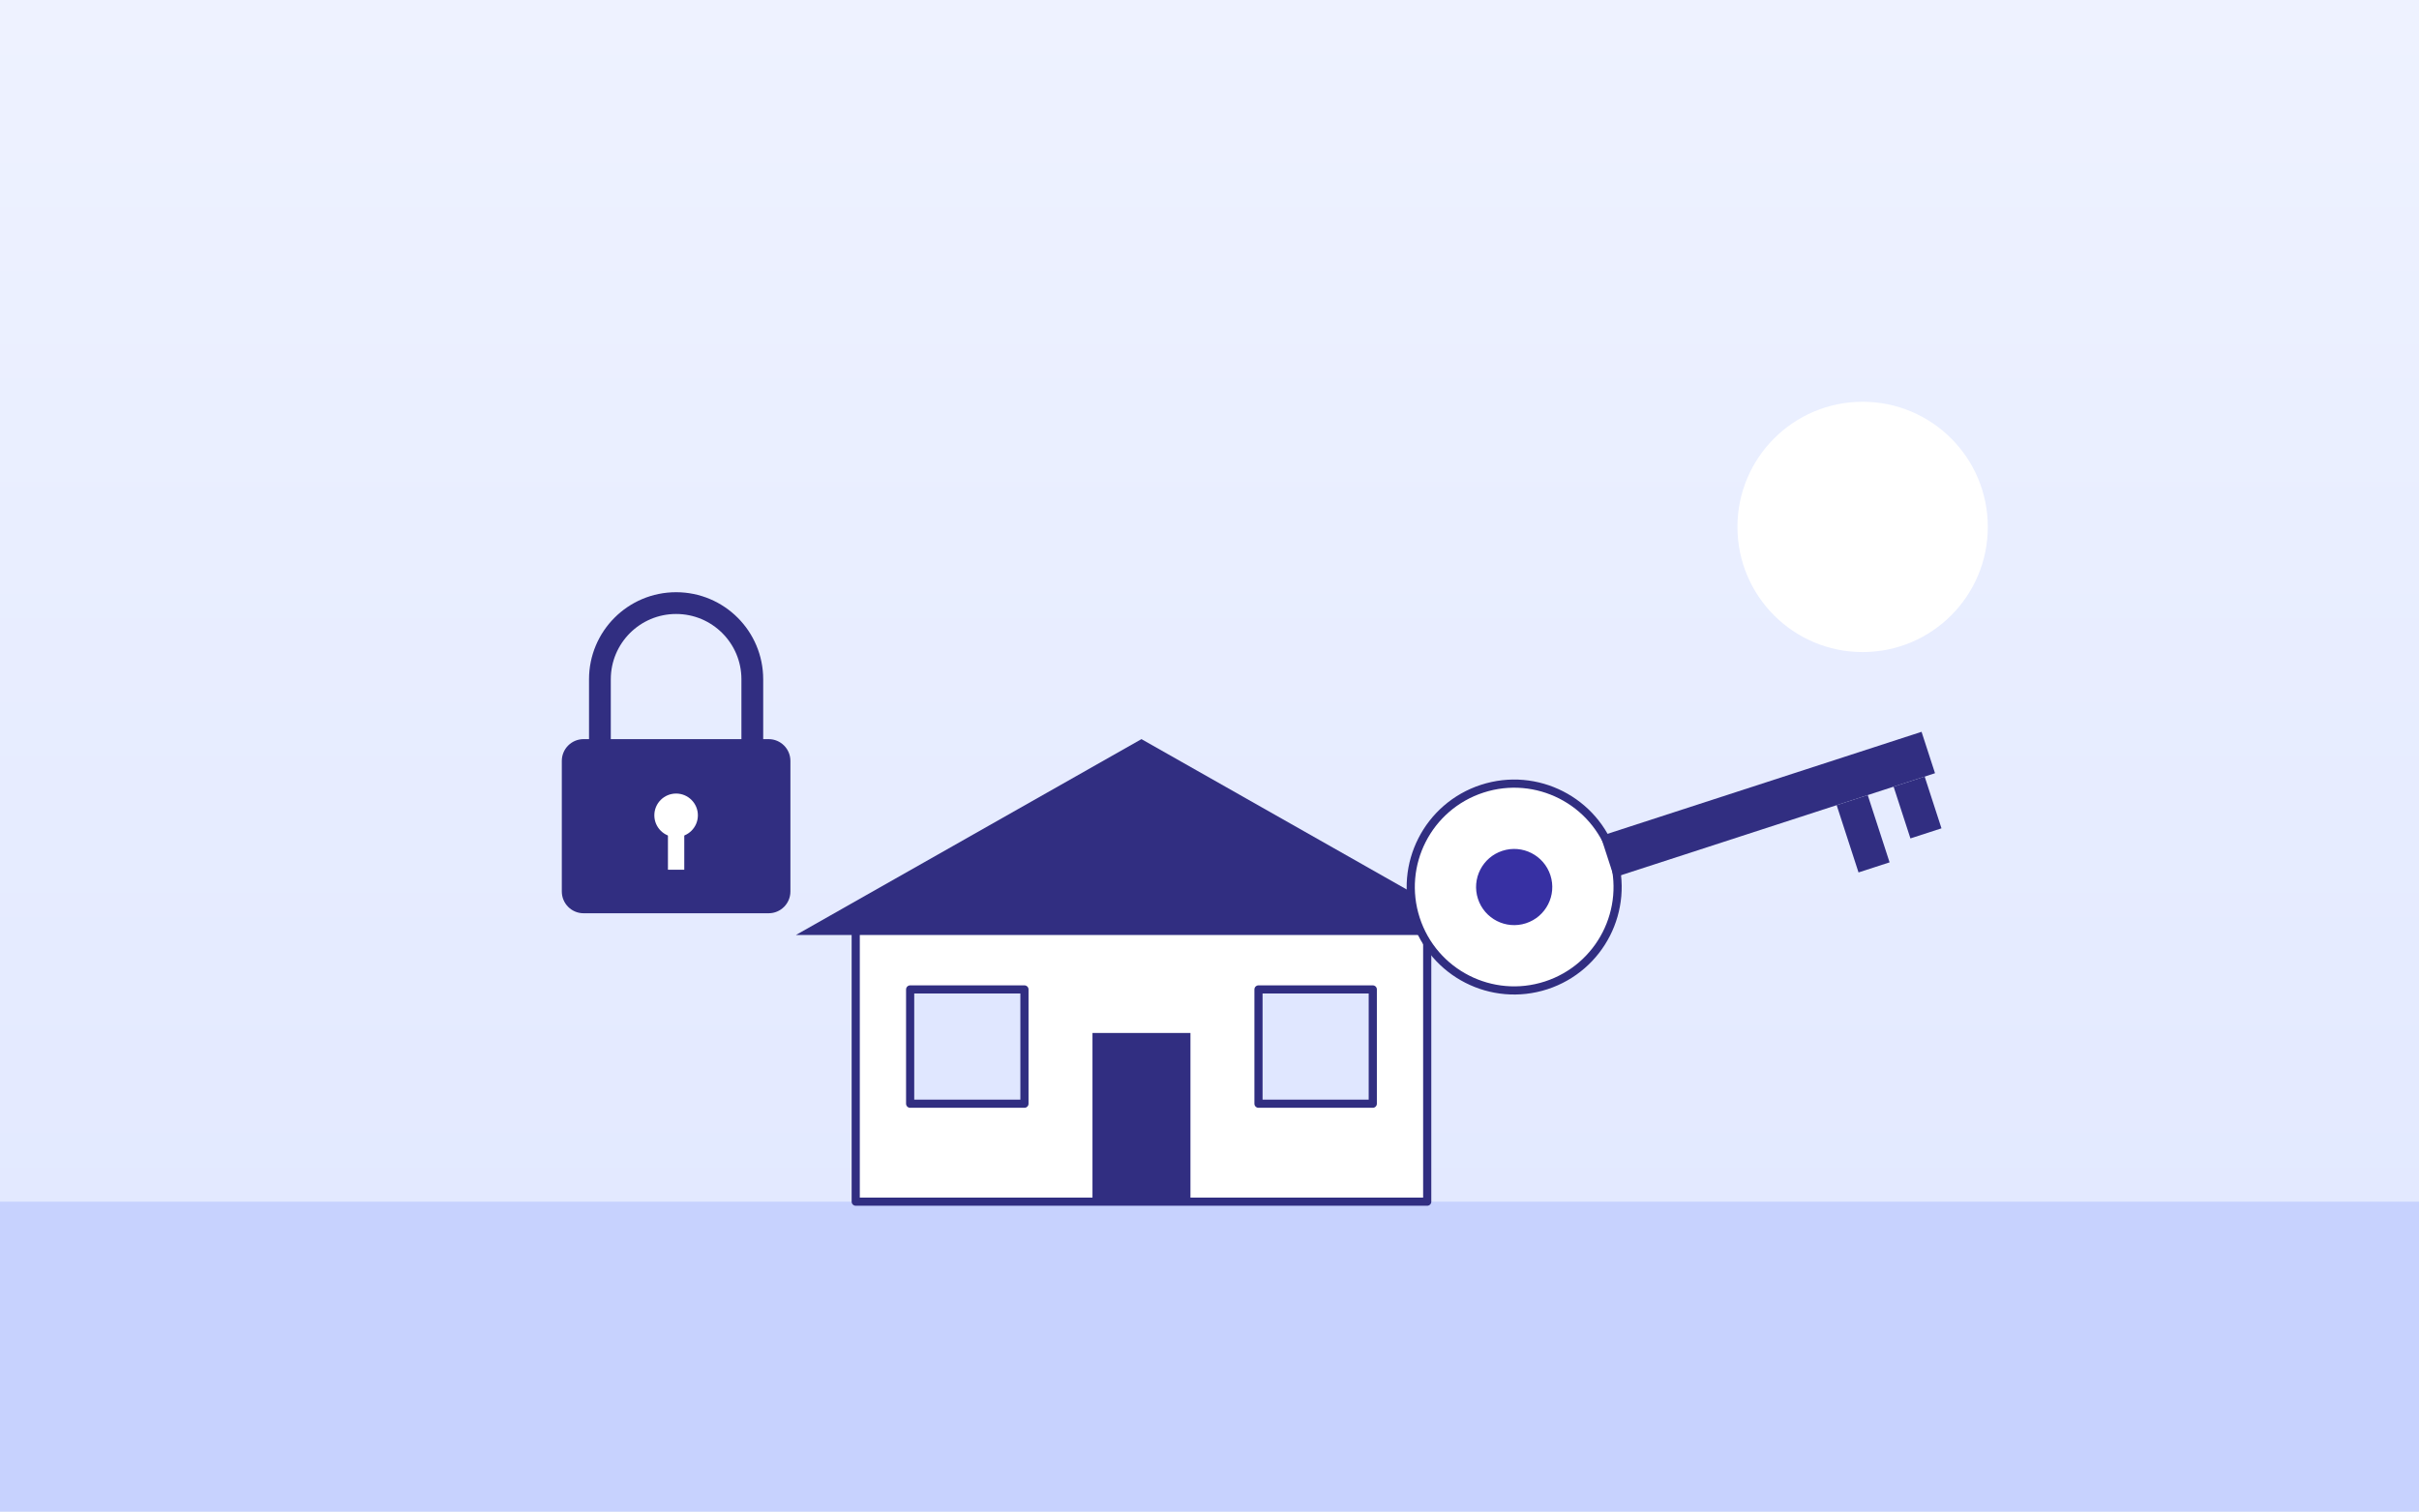
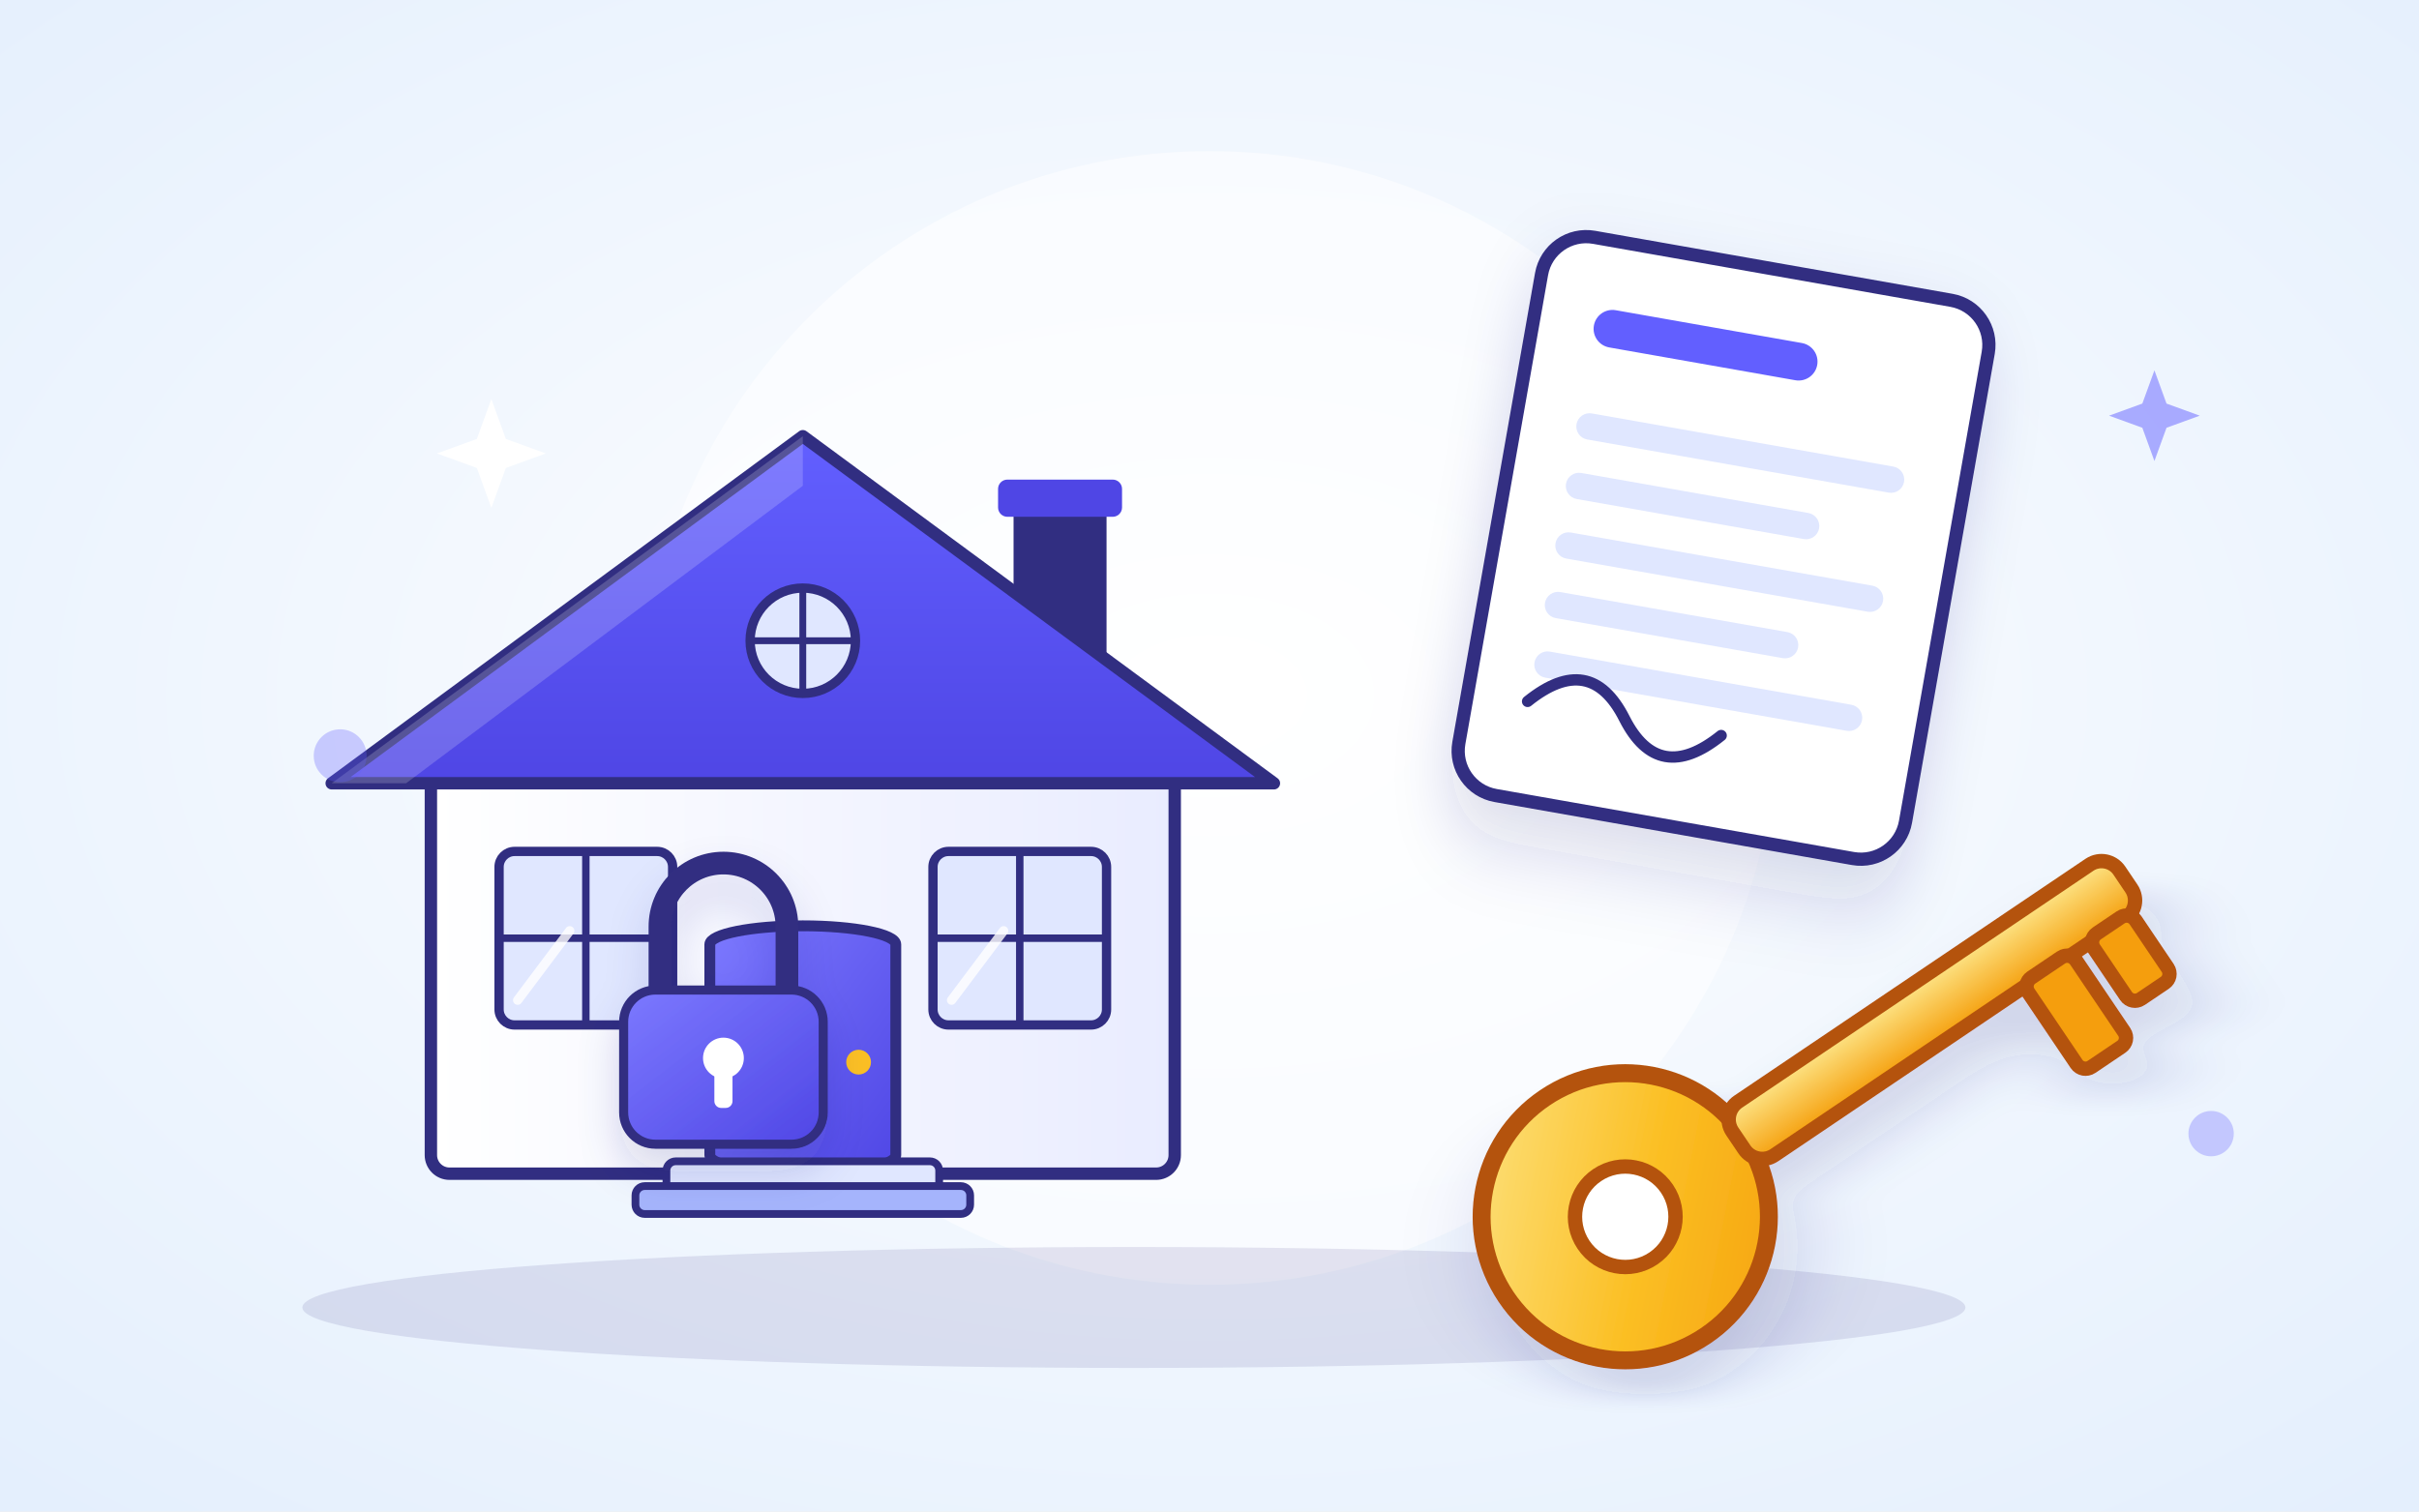
<svg xmlns="http://www.w3.org/2000/svg" viewBox="0 0 640 400" preserveAspectRatio="xMidYMid slice">
  <defs>
-     <linearGradient id="g" x1="0" y1="0" x2="0" y2="1">
-       <stop offset="0" stop-color="#EEF2FF" />
-       <stop offset="1" stop-color="#E0E7FF" />
+     <radialGradient id="bg" cx="50%" cy="46%" r="72%">
+       <stop offset="0" stop-color="#fff" />
+       <stop offset="1" stop-color="#E4EFFD" />
+     </radialGradient>
+     <linearGradient id="roof" x1="0" y1="0" x2="0" y2="1">
+       <stop offset="0" stop-color="#625FFF" />
+       <stop offset="1" stop-color="#4F46E5" />
    </linearGradient>
+     <linearGradient id="wall" x1="0" y1="0" x2="1" y2="0">
+       <stop offset="0" stop-color="#fff" />
+       <stop offset="1" stop-color="#E9ECFF" />
+     </linearGradient>
+     <linearGradient id="gold" x1="0" y1="0" x2="0" y2="1">
+       <stop offset="0" stop-color="#FDE68A" />
+       <stop offset="1" stop-color="#F59E0B" />
+     </linearGradient>
+     <linearGradient id="goldH" x1="0" y1="0" x2="1" y2="1">
+       <stop offset="0" stop-color="#FDE68A" />
+       <stop offset=".55" stop-color="#FBBF24" />
+       <stop offset="1" stop-color="#F59E0B" />
+     </linearGradient>
+     <linearGradient id="ind" x1="0" y1="0" x2="1" y2="1">
+       <stop offset="0" stop-color="#7C79FF" />
+       <stop offset="1" stop-color="#4F46E5" />
+     </linearGradient>
+     <linearGradient id="leaf" x1="0" y1="0" x2="0" y2="1">
+       <stop offset="0" stop-color="#4ADE80" />
+       <stop offset="1" stop-color="#22C55E" />
+     </linearGradient>
+     <filter id="sh" x="-30%" y="-30%" width="160%" height="170%">
+       <feDropShadow dx="0" dy="10" stdDeviation="9" flood-color="#312E81" flood-opacity=".16" />
+     </filter>
+     <filter id="sh2" x="-30%" y="-30%" width="160%" height="170%">
+       <feDropShadow dx="0" dy="4" stdDeviation="4" flood-color="#312E81" flood-opacity=".18" />
+     </filter>
  </defs>
-   <rect width="640" height="400" fill="url(#g)" />
-   <rect y="318" width="640" height="82" fill="#C7D2FE" />
-   <g transform="translate(320 318) scale(.72) translate(-320 -318)">
-     <circle cx="560" cy="70" r="46" fill="#fff" />
-     <rect x="190" y="214" width="210" height="104" fill="#fff" stroke="#312E81" stroke-width="3" stroke-linejoin="round" />
-     <polygon points="168,220 295.0,148 422,220" fill="#312E81" />
-     <rect x="277.0" y="256" width="36" height="62" fill="#312E81" />
-     <rect x="210" y="240" width="42" height="42" fill="#E0E7FF" stroke="#312E81" stroke-width="3" stroke-linejoin="round" />
-     <rect x="338" y="240" width="42" height="42" fill="#E0E7FF" stroke="#312E81" stroke-width="3" stroke-linejoin="round" />
-     <g transform="rotate(-18 470 190)">
-       <circle cx="430" cy="190" r="38" fill="#fff" stroke="#312E81" stroke-width="3" stroke-linejoin="round" />
-       <circle cx="430" cy="190" r="14" fill="#3730A3" />
-       <rect x="466" y="182" width="124" height="16" fill="#312E81" />
-       <rect x="552" y="198" width="12" height="26" fill="#312E81" />
-       <rect x="574" y="198" width="12" height="20" fill="#312E81" />
+   <rect width="640" height="400" fill="url(#bg)" />
+   <circle cx="320" cy="190" r="150" fill="#fff" opacity=".55" />
+   <ellipse cx="300" cy="346" rx="220" ry="16" fill="#312E81" opacity="0.12" />
+   <g transform="translate(-50 40) scale(0.82)">
+     <rect x="200" y="190" width="240" height="140" rx="6" fill="url(#wall)" stroke="#312E81" stroke-width="4" stroke-linejoin="round" />
+     <rect x="388" y="112" width="30" height="62" rx="3" fill="#312E81" />
+     <rect x="383" y="106" width="40" height="12" rx="3" fill="#4F46E5" />
+     <polygon points="168,204 320,92 472,204" fill="url(#roof)" stroke="#312E81" stroke-width="4" stroke-linejoin="round" />
+     <polygon points="168,204 320,92 320,108 192,204" fill="#fff" opacity=".18" />
+     <circle cx="320" cy="158" r="17" fill="#E0E7FF" stroke="#312E81" stroke-width="3" />
+     <path d="M320 141v34M303 158h34" stroke="#312E81" stroke-width="2.2" />
+     <rect x="222" y="226" width="56" height="56" rx="5" fill="#E0E7FF" stroke="#312E81" stroke-width="3" />
+     <path d="M250.0 226v56M222 254.0h56" stroke="#312E81" stroke-width="2.4" />
+     <path d="M228 274l16.8 -22.4" stroke="#fff" stroke-width="3" stroke-linecap="round" opacity=".8" />
+     <rect x="362" y="226" width="56" height="56" rx="5" fill="#E0E7FF" stroke="#312E81" stroke-width="3" />
+     <path d="M390.0 226v56M362 254.0h56" stroke="#312E81" stroke-width="2.4" />
+     <path d="M368 274l16.8 -22.4" stroke="#fff" stroke-width="3" stroke-linecap="round" opacity=".8" />
+     <rect x="290" y="250" width="60" height="80" rx="30" ry="6" fill="url(#ind)" stroke="#312E81" stroke-width="3.5" />
+     <circle cx="338" cy="294" r="4" fill="#FBBF24" />
+     <rect x="276" y="326" width="88" height="10" rx="3" fill="#E0E7FF" stroke="#312E81" stroke-width="2.5" />
+     <rect x="266" y="334" width="108" height="9" rx="3" fill="#A5B4FC" stroke="#312E81" stroke-width="2.5" />
+   </g>
+   <g transform="rotate(10 456.0 145.0)" filter="url(#sh)">
+     <rect x="396" y="70" width="120" height="150" rx="12" fill="#fff" stroke="#312E81" stroke-width="3.5" />
+     <rect x="412" y="88" width="60" height="10" rx="5" fill="#625FFF" />
+     <rect x="412" y="116" width="88" height="7" rx="3.5" fill="#E0E7FF" />
+     <rect x="412" y="132" width="68" height="7" rx="3.5" fill="#E0E7FF" />
+     <rect x="412" y="148" width="88" height="7" rx="3.5" fill="#E0E7FF" />
+     <rect x="412" y="164" width="68" height="7" rx="3.5" fill="#E0E7FF" />
+     <rect x="412" y="180" width="88" height="7" rx="3.5" fill="#E0E7FF" />
+     <path d="M412 194q14 -16 26 0t26 0" fill="none" stroke="#312E81" stroke-width="3" stroke-linecap="round" />
+   </g>
+   <g transform="translate(165 262) scale(0.6) translate(-165 -262)">
+     <g filter="url(#sh)">
+       <path d="M181 262v-28a28 28 0 0 1 56 0v28" fill="none" stroke="#312E81" stroke-width="10" stroke-linecap="round" />
+       <rect x="165" y="262" width="88" height="68" rx="14" fill="url(#ind)" stroke="#312E81" stroke-width="4" />
    </g>
-     <path d="M96 150v-24a28 28 0 0 1 56 0v24" fill="none" stroke="#312E81" stroke-width="8" />
-     <rect x="82" y="148" width="84" height="64" rx="8" fill="#312E81" />
-     <circle cx="124" cy="176" r="8" fill="#fff" />
-     <rect x="121" y="178" width="6" height="18" fill="#fff" />
+     <circle cx="209" cy="292" r="9" fill="#fff" />
+     <rect x="205" y="296" width="8" height="18" rx="3" fill="#fff" />
  </g>
+   <g transform="translate(430 322) rotate(-34) scale(0.95)" filter="url(#sh)">
+     <circle cx="0" cy="0" r="40" fill="url(#goldH)" stroke="#B45309" stroke-width="5" />
+     <circle cx="0" cy="0" r="14" fill="#fff" stroke="#B45309" stroke-width="4" />
+     <rect x="38" y="-9" width="130" height="18" rx="6" fill="url(#gold)" stroke="#B45309" stroke-width="4" />
+     <rect x="128" y="8" width="16" height="30" rx="3" fill="#F59E0B" stroke="#B45309" stroke-width="4" />
+     <rect x="150" y="8" width="14" height="22" rx="3" fill="#F59E0B" stroke="#B45309" stroke-width="4" />
+   </g>
+   <path d="M130 105.6L133.84 116.16 144.4 120 133.84 123.84 130 134.4 126.16 123.84 115.6 120 126.16 116.16Z" fill="#fff" opacity="1" />
+   <path d="M570 98L573.2 106.8 582 110 573.2 113.2 570 122 566.8 113.2 558 110 566.8 106.8Z" fill="#625FFF" opacity="0.5" />
+   <circle cx="90" cy="200" r="7" fill="#625FFF" opacity="0.3" />
+   <circle cx="585" cy="300" r="6" fill="#625FFF" opacity="0.3" />
</svg>
